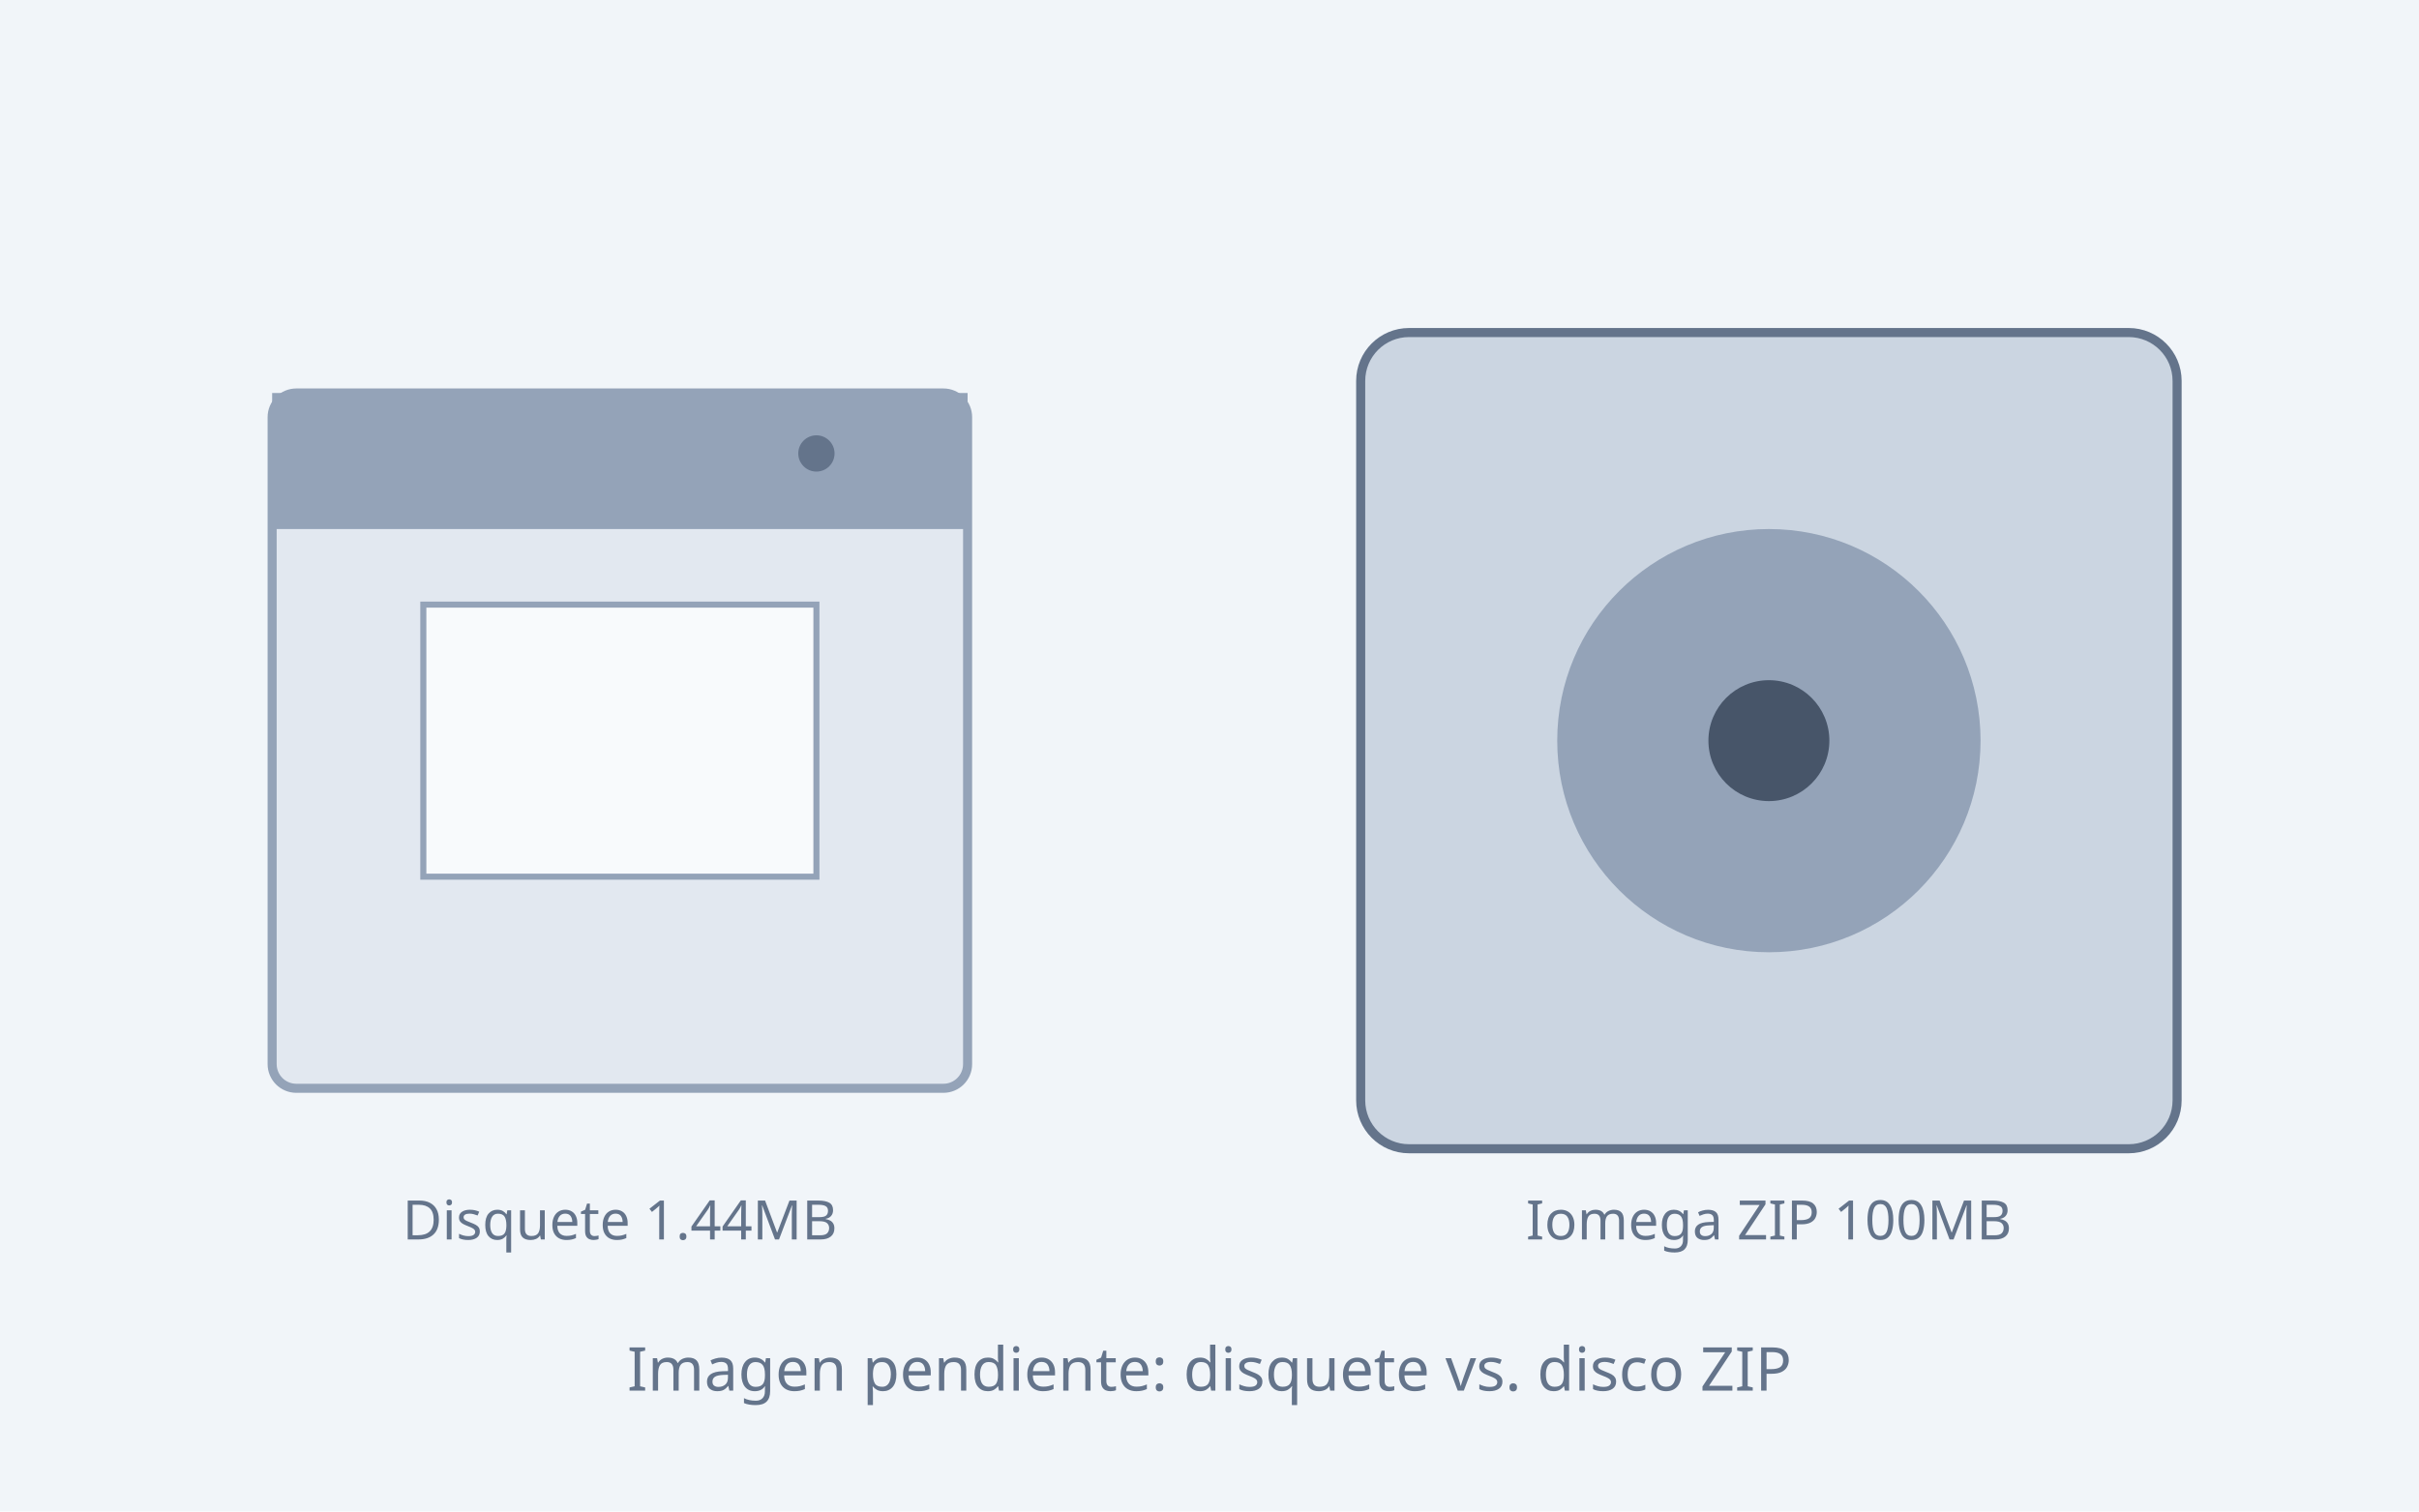
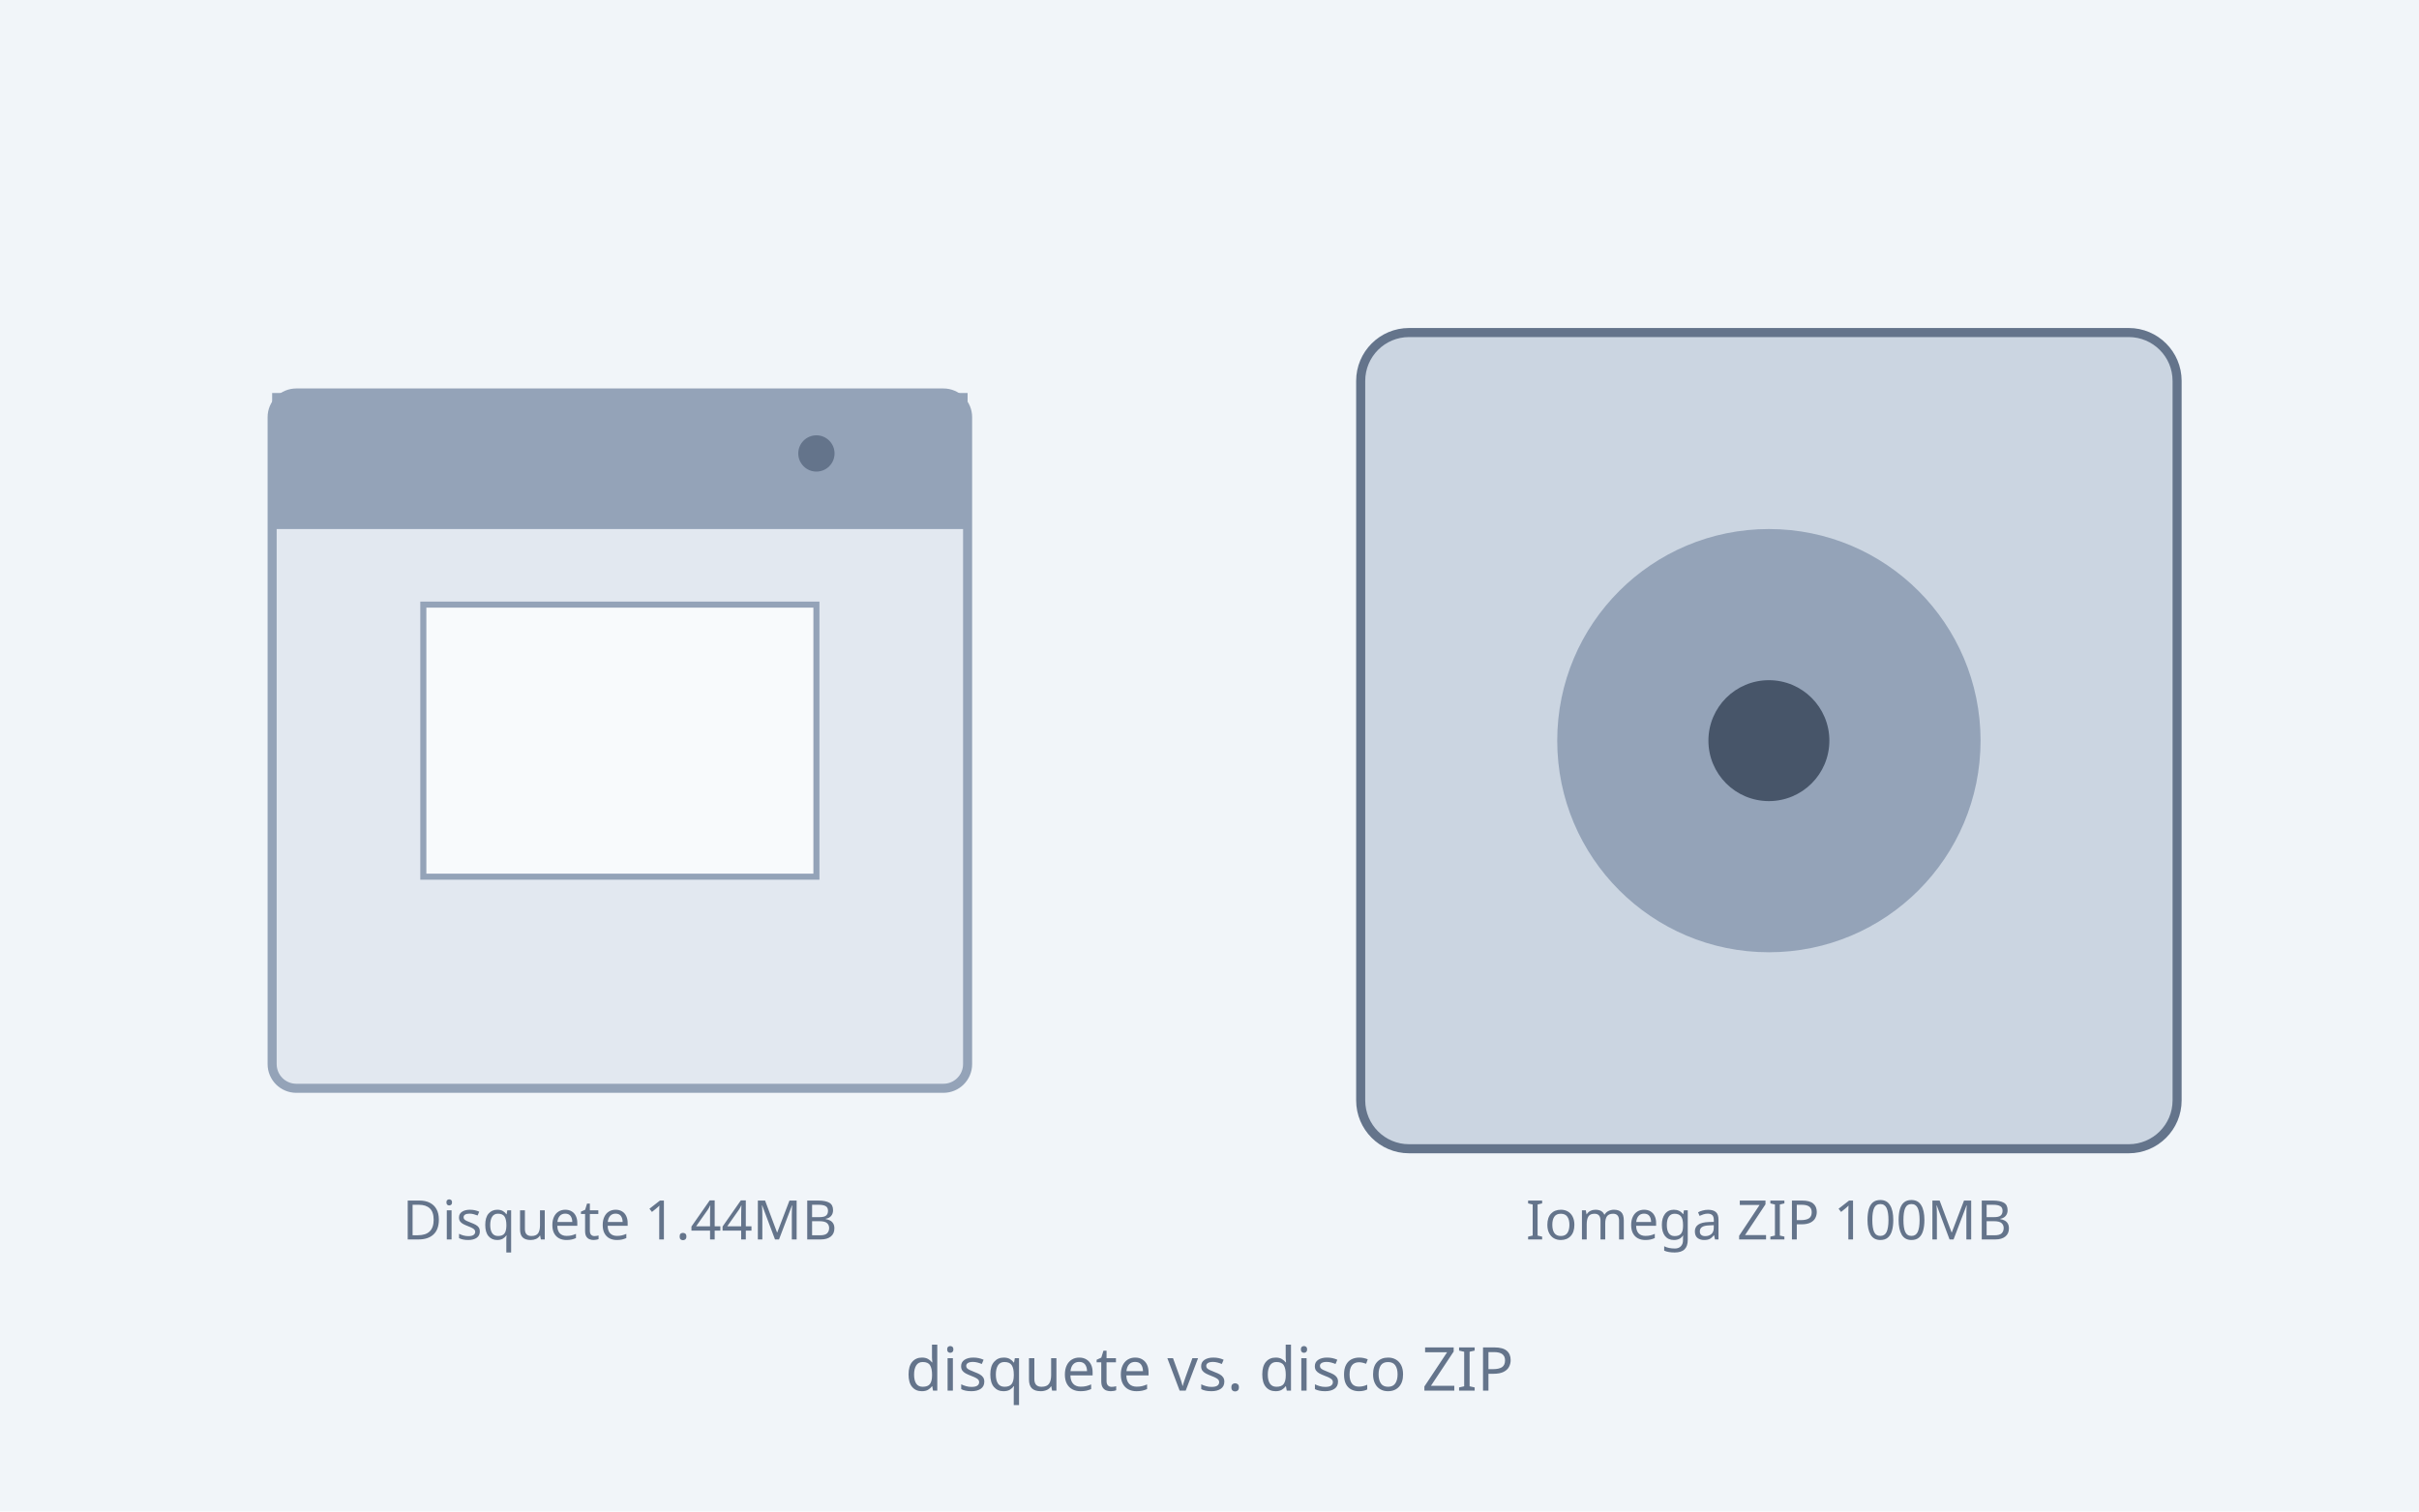
<svg xmlns="http://www.w3.org/2000/svg" viewBox="0 0 800 500" role="img" aria-labelledby="title desc">
  <rect width="800" height="500" fill="#f1f5f9" />
  <rect x="90" y="130" width="230" height="230" rx="8" fill="#e2e8f0" stroke="#94a3b8" stroke-width="3" />
  <rect x="90" y="130" width="230" height="45" fill="#94a3b8" />
  <rect x="140" y="200" width="130" height="90" fill="#f8fafc" stroke="#94a3b8" stroke-width="2" />
  <circle cx="270" cy="150" r="6" fill="#64748b" />
  <text x="205" y="410" text-anchor="middle" font-family="sans-serif" font-size="18" fill="#64748b">Disquete 1.44MB</text>
  <rect x="450" y="110" width="270" height="270" rx="16" fill="#cbd5e1" stroke="#64748b" stroke-width="3" />
  <circle cx="585" cy="245" r="70" fill="#94a3b8" />
  <circle cx="585" cy="245" r="20" fill="#475569" />
  <text x="585" y="410" text-anchor="middle" font-family="sans-serif" font-size="18" fill="#64748b">Iomega ZIP 100MB</text>
-   <text x="400" y="460" text-anchor="middle" font-family="sans-serif" font-size="20" fill="#64748b">Imagen pendiente: disquete vs. disco ZIP</text>
+   <text x="400" y="460" text-anchor="middle" font-family="sans-serif" font-size="20" fill="#64748b">disquete vs. disco ZIP</text>
</svg>
